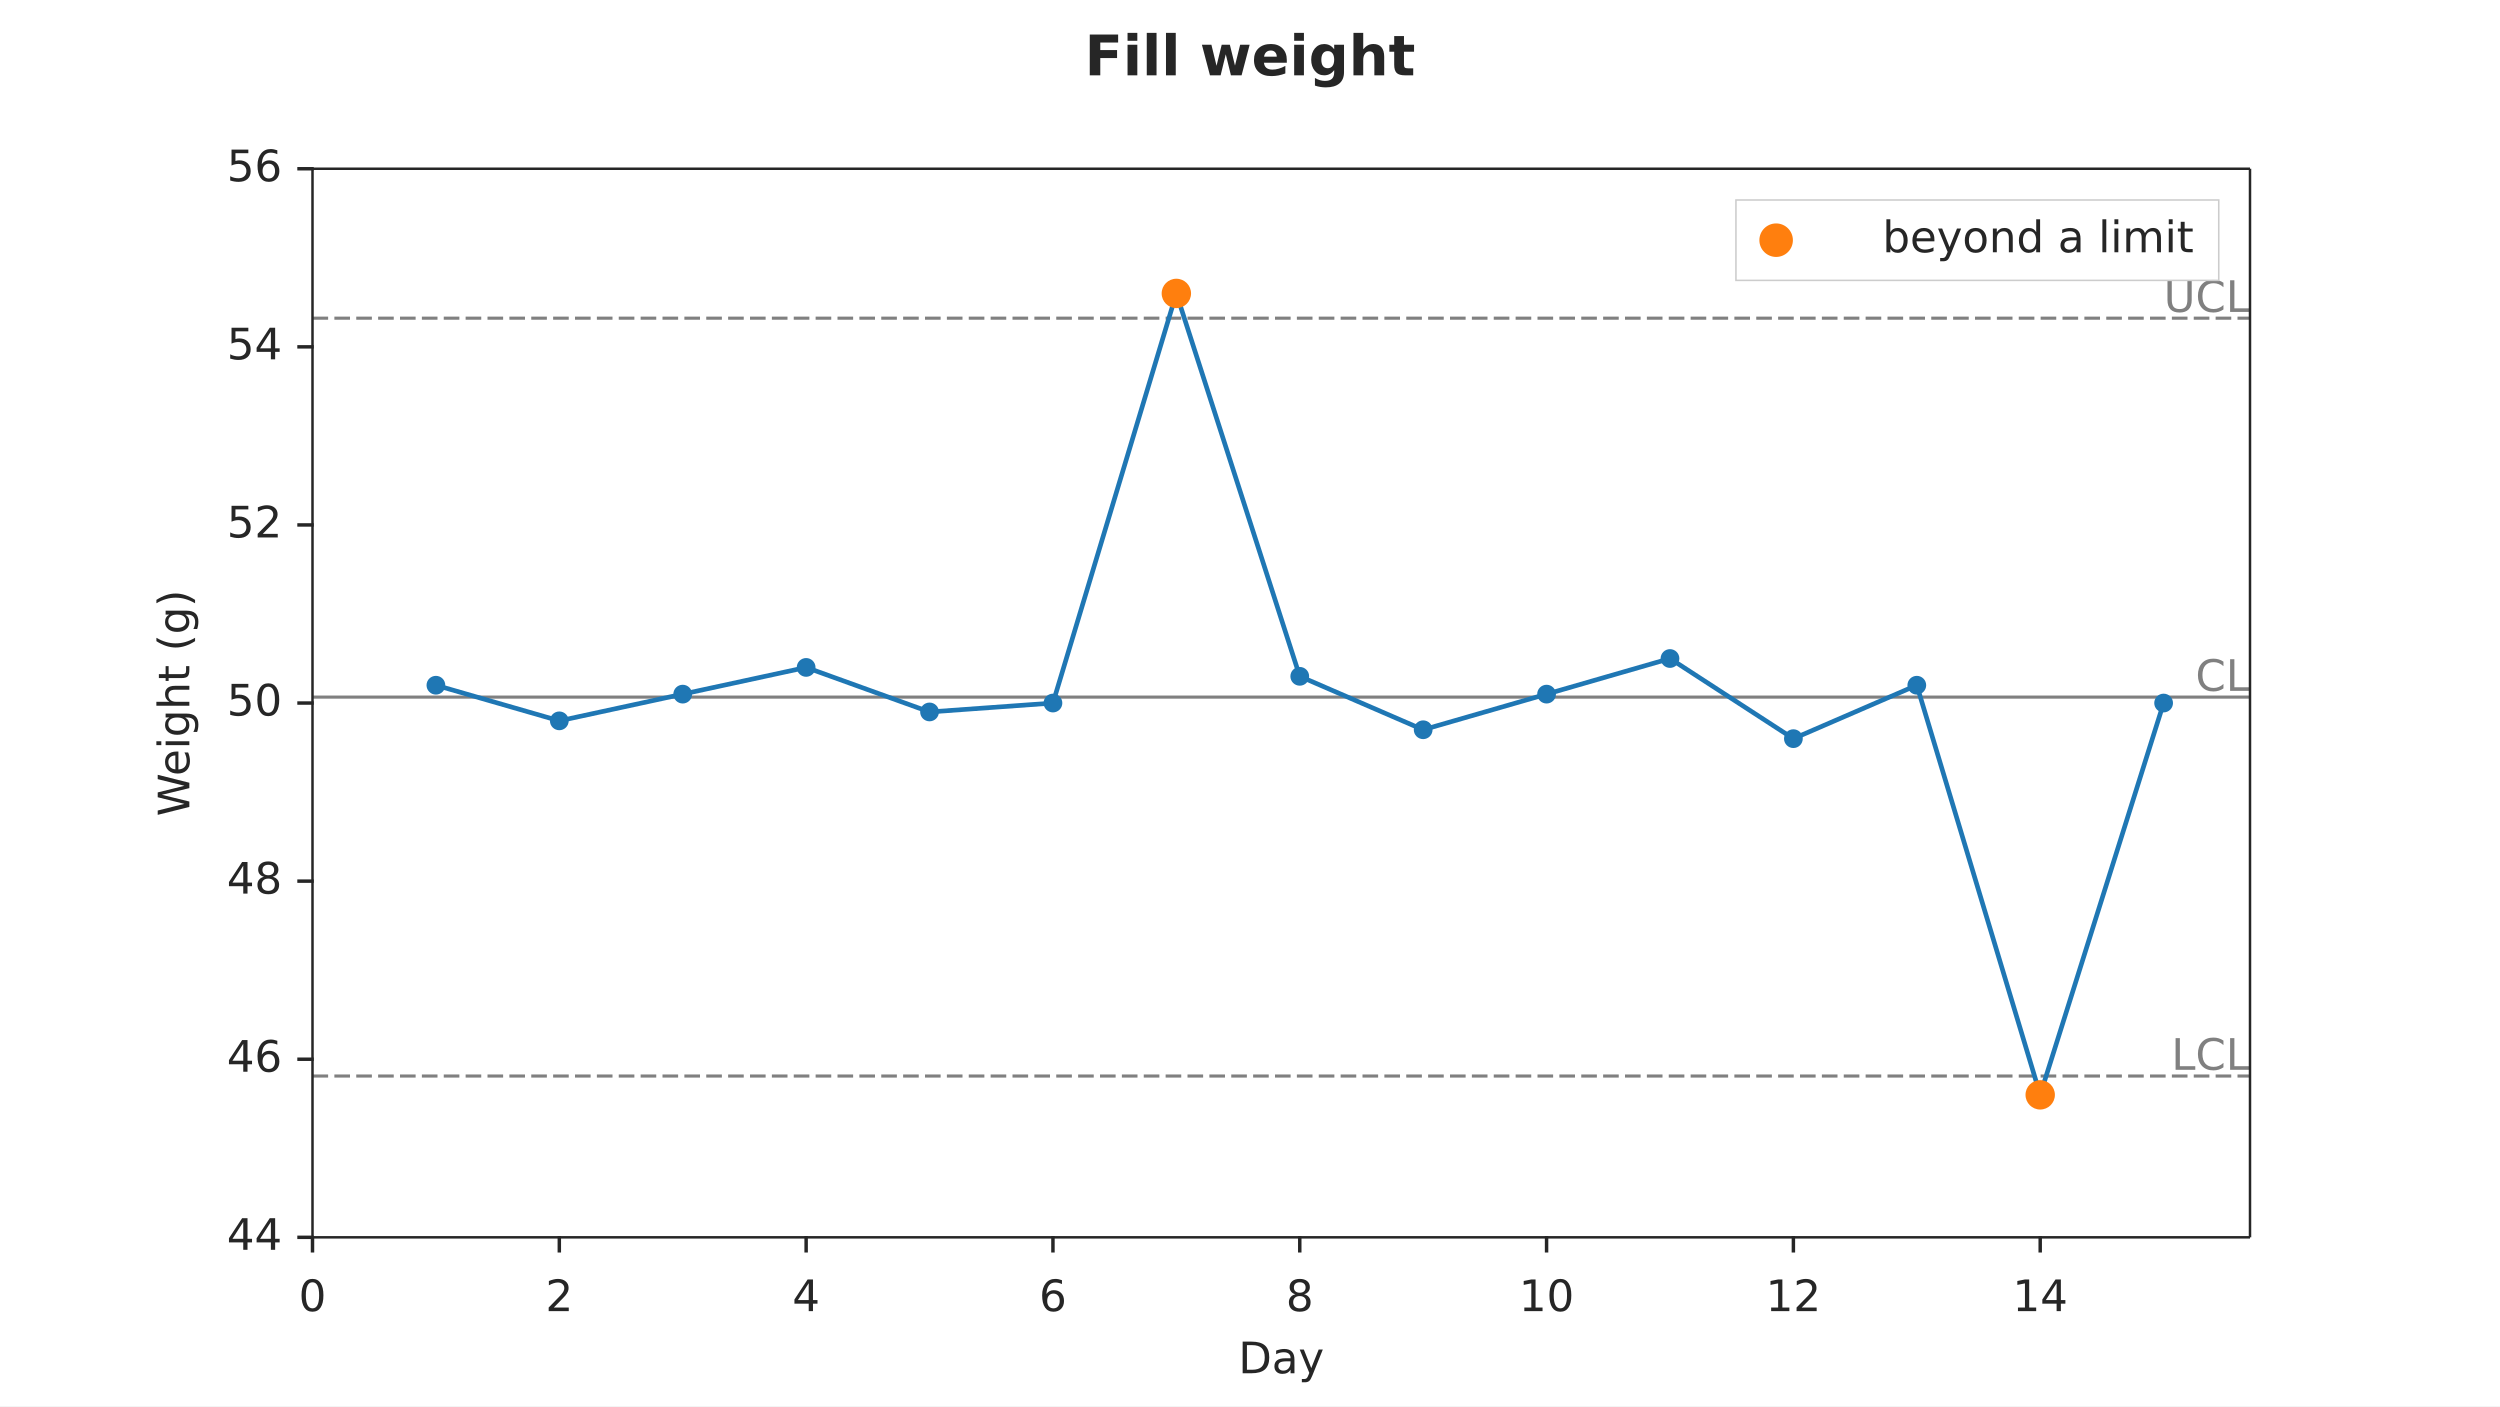
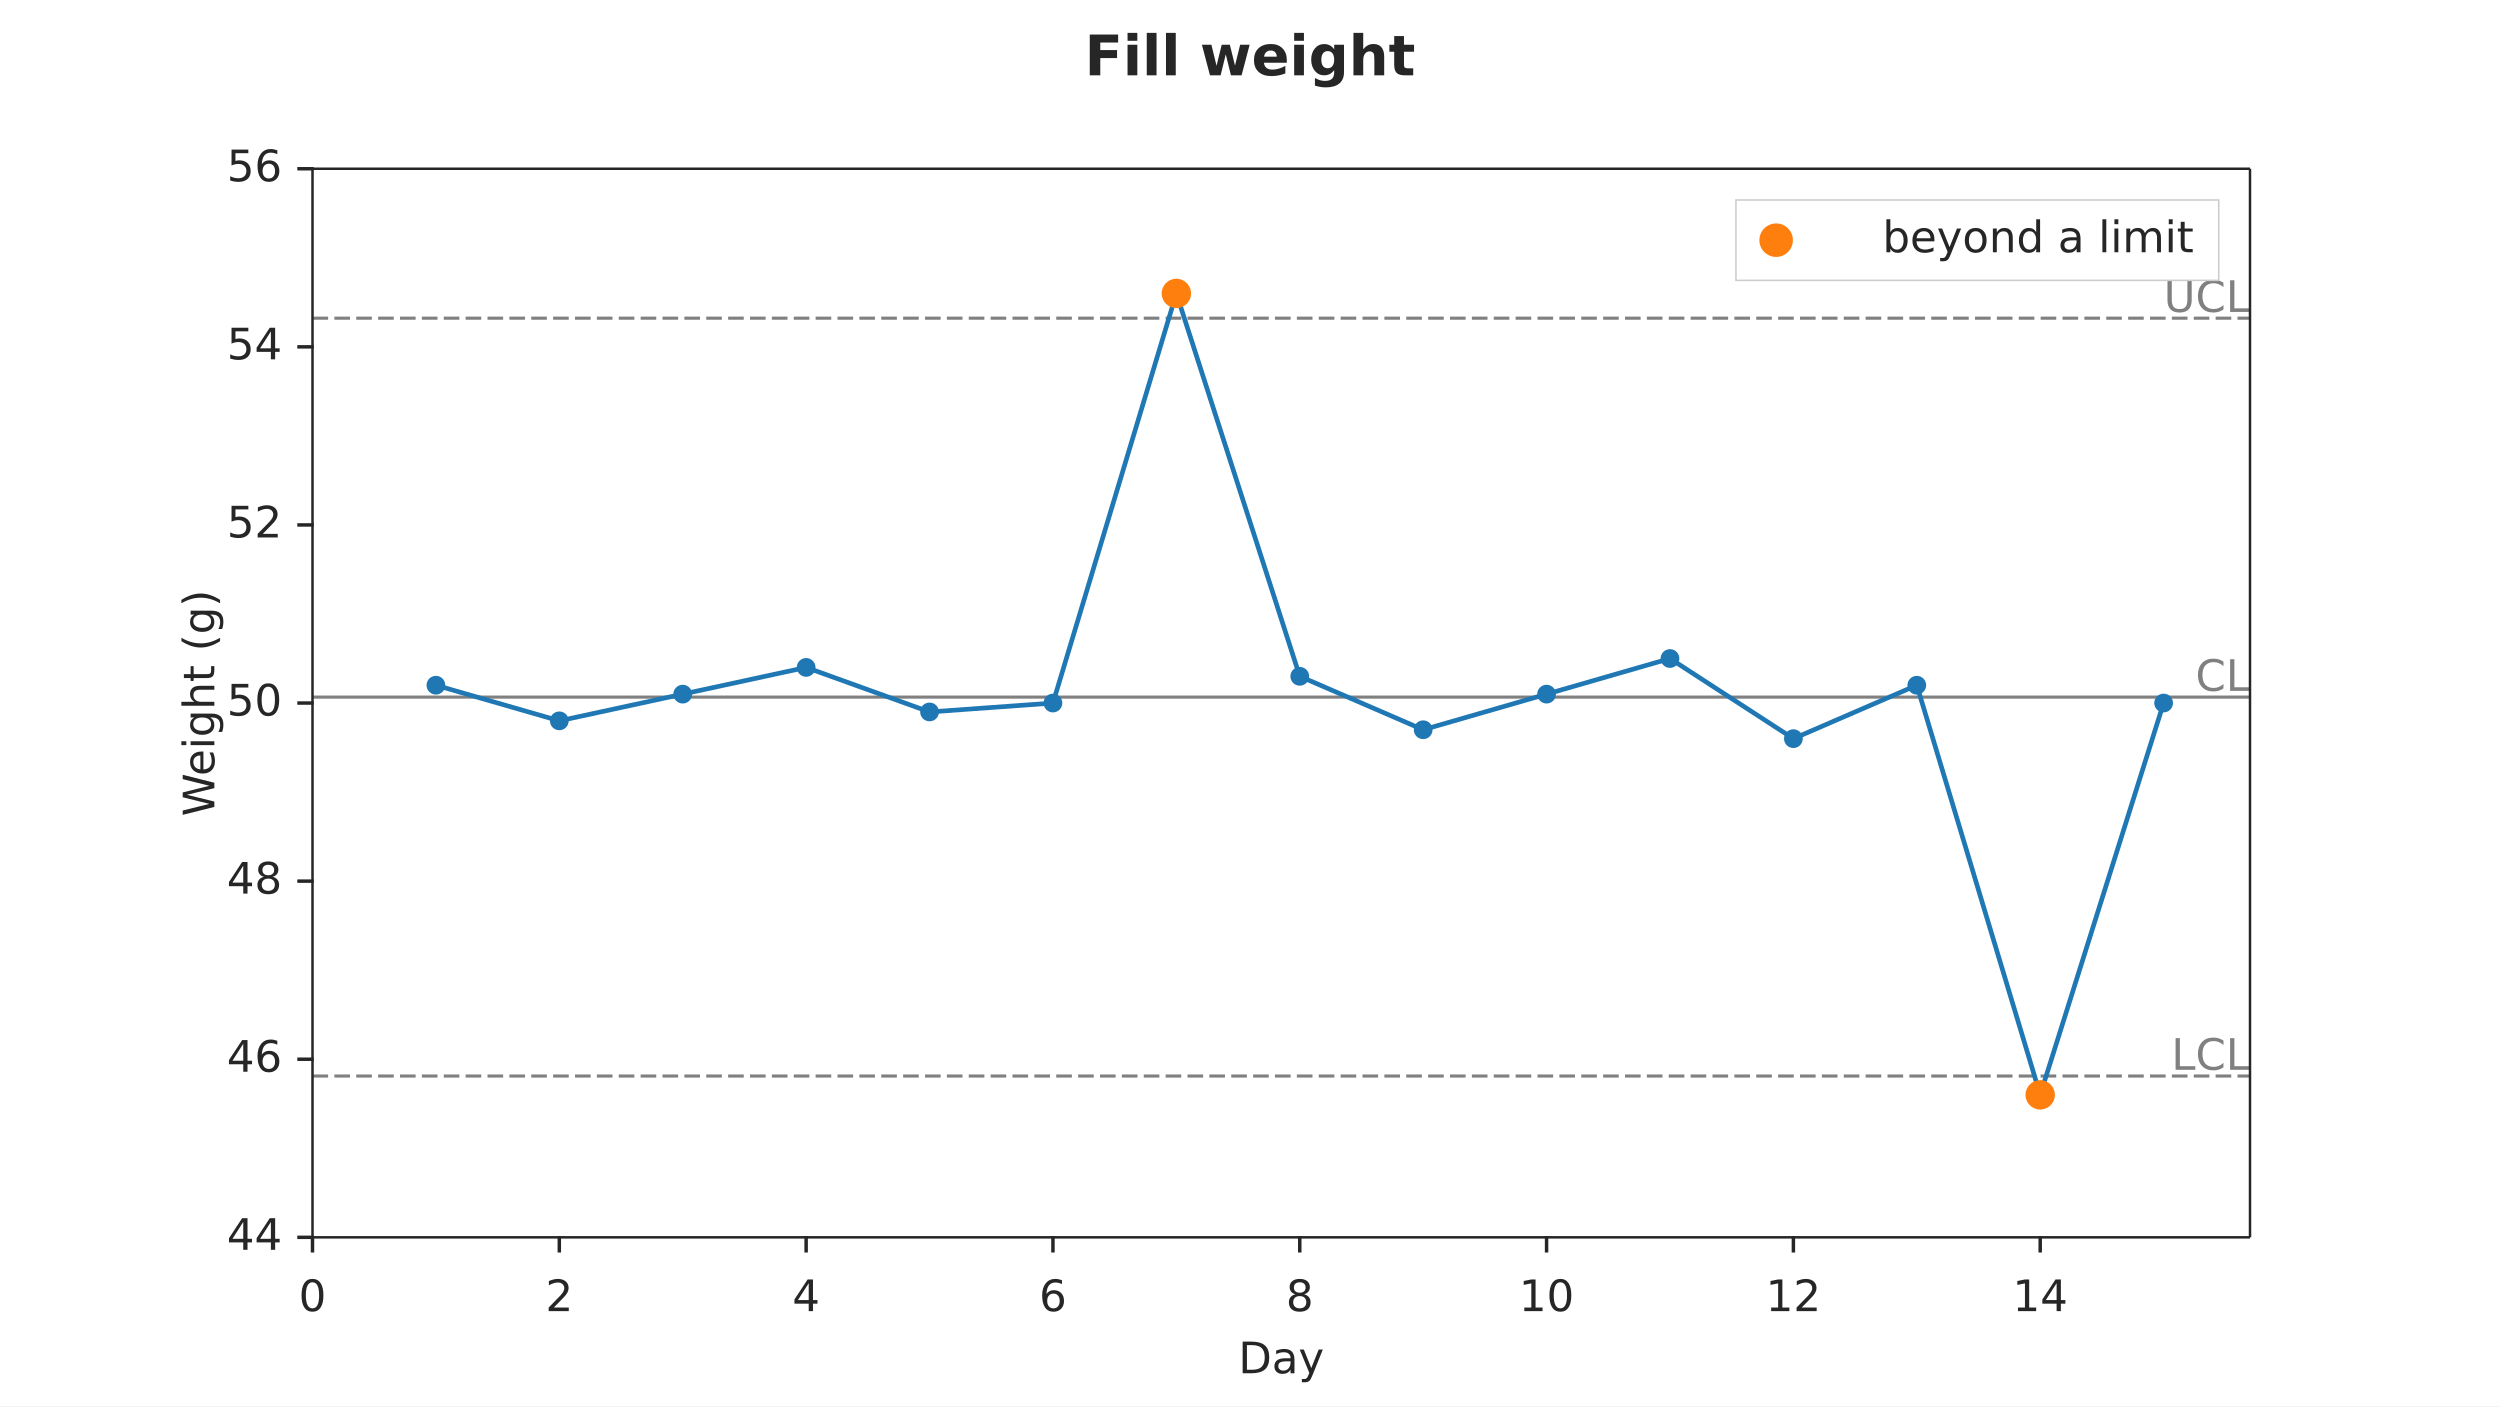
<svg xmlns="http://www.w3.org/2000/svg" viewBox="0 0 800 450" width="800" height="450" style="width:100%;height:auto" role="img" aria-labelledby="chart-title">
  <rect x="0" y="0" width="800" height="450" fill="#FFFFFF" />
  <path d="M1.642 -13.041L10.718 -13.041L10.718 -10.499L5.005 -10.499L5.005 -8.071L10.377 -8.071L10.377 -5.529L5.005 -5.529L5.005 0L1.642 0L1.642 -13.041ZM13.731 -9.783L16.858 -9.783L16.858 0L13.731 0L13.731 -9.783ZM13.731 -13.591L16.858 -13.591L16.858 -11.041L13.731 -11.041L13.731 -13.591ZM19.88 -13.591L23.008 -13.591L23.008 0L19.88 0L19.88 -13.591ZM26.03 -13.591L29.157 -13.591L29.157 0L26.03 0L26.03 -13.591ZM37.525 -9.783L40.565 -9.783L42.207 -3.04L43.858 -9.783L46.469 -9.783L48.111 -3.11L49.762 -9.783L52.802 -9.783L50.225 0L46.81 0L45.159 -6.726L43.517 0L40.102 0L37.525 -9.783ZM64.69 -4.918L64.69 -4.027L57.379 -4.027Q57.492 -2.926 58.174 -2.376Q58.855 -1.826 60.078 -1.826Q61.065 -1.826 62.1 -2.118Q63.135 -2.411 64.227 -3.005L64.227 -0.594Q63.118 -0.175 62.008 0.039Q60.899 0.253 59.79 0.253Q57.134 0.253 55.663 -1.096Q54.191 -2.446 54.191 -4.883Q54.191 -7.276 55.636 -8.647Q57.082 -10.019 59.615 -10.019Q61.921 -10.019 63.306 -8.63Q64.69 -7.241 64.69 -4.918ZM61.476 -5.957Q61.476 -6.848 60.956 -7.394Q60.436 -7.94 59.598 -7.94Q58.689 -7.94 58.121 -7.429Q57.554 -6.918 57.414 -5.957L61.476 -5.957ZM67.048 -9.783L70.175 -9.783L70.175 0L67.048 0L67.048 -9.783ZM67.048 -13.591L70.175 -13.591L70.175 -11.041L67.048 -11.041L67.048 -13.591ZM79.854 -1.66Q79.207 -0.804 78.43 -0.402Q77.653 0 76.63 0Q74.84 0 73.669 -1.411Q72.499 -2.821 72.499 -5.005Q72.499 -7.197 73.669 -8.599Q74.84 -10.001 76.63 -10.001Q77.653 -10.001 78.43 -9.6Q79.207 -9.198 79.854 -8.333L79.854 -9.783L82.998 -9.783L82.998 -0.987Q82.998 1.371 81.509 2.616Q80.02 3.861 77.189 3.861Q76.272 3.861 75.416 3.721Q74.56 3.581 73.696 3.293L73.696 0.856Q74.517 1.328 75.303 1.559Q76.089 1.791 76.884 1.791Q78.421 1.791 79.137 1.118Q79.854 0.445 79.854 -0.987L79.854 -1.66ZM77.792 -7.748Q76.823 -7.748 76.281 -7.032Q75.74 -6.315 75.74 -5.005Q75.74 -3.66 76.264 -2.965Q76.788 -2.271 77.792 -2.271Q78.77 -2.271 79.312 -2.987Q79.854 -3.704 79.854 -5.005Q79.854 -6.315 79.312 -7.032Q78.77 -7.748 77.792 -7.748ZM95.856 -5.957L95.856 0L92.711 0L92.711 -0.97L92.711 -4.542Q92.711 -5.826 92.654 -6.307Q92.598 -6.787 92.458 -7.014Q92.275 -7.32 91.96 -7.49Q91.646 -7.66 91.244 -7.66Q90.266 -7.66 89.707 -6.905Q89.147 -6.149 89.147 -4.813L89.147 0L86.02 0L86.02 -13.591L89.147 -13.591L89.147 -8.35Q89.855 -9.206 90.65 -9.613Q91.445 -10.019 92.406 -10.019Q94.1 -10.019 94.978 -8.979Q95.856 -7.94 95.856 -5.957ZM102.189 -12.561L102.189 -9.783L105.412 -9.783L105.412 -7.547L102.189 -7.547L102.189 -3.398Q102.189 -2.717 102.459 -2.476Q102.73 -2.236 103.534 -2.236L105.141 -2.236L105.141 0L102.459 0Q100.608 0 99.835 -0.773Q99.061 -1.546 99.061 -3.398L99.061 -7.547L97.507 -7.547L97.507 -9.783L99.061 -9.783L99.061 -12.561L102.189 -12.561Z" fill="#262626" transform="translate(400,24.1) translate(-52.91547,0)" />
  <rect x="100" y="54" width="620" height="341.944" fill="#FFFFFF" />
  <line x1="100" y1="395.544" x2="100" y2="400.806" stroke="#262626" stroke-width="1.111" />
  <path d="M4.415 -9.223Q3.357 -9.223 2.825 -8.182Q2.292 -7.141 2.292 -5.052Q2.292 -2.97 2.825 -1.929Q3.357 -0.888 4.415 -0.888Q5.48 -0.888 6.012 -1.929Q6.544 -2.97 6.544 -5.052Q6.544 -7.141 6.012 -8.182Q5.48 -9.223 4.415 -9.223ZM4.415 -10.308Q6.117 -10.308 7.016 -8.962Q7.914 -7.616 7.914 -5.052Q7.914 -2.496 7.016 -1.149Q6.117 0.197 4.415 0.197Q2.713 0.197 1.814 -1.149Q0.916 -2.496 0.916 -5.052Q0.916 -7.616 1.814 -8.962Q2.713 -10.308 4.415 -10.308Z" fill="#262626" transform="translate(100,419.5556) translate(-4.421658,0)" />
  <line x1="178.981" y1="395.544" x2="178.981" y2="400.806" stroke="#262626" stroke-width="1.111" />
  <path d="M2.665 -1.153L7.446 -1.153L7.446 0L1.017 0L1.017 -1.153Q1.797 -1.96 3.143 -3.32Q4.489 -4.679 4.835 -5.073Q5.493 -5.812 5.754 -6.324Q6.015 -6.836 6.015 -7.331Q6.015 -8.138 5.449 -8.647Q4.883 -9.155 3.974 -9.155Q3.33 -9.155 2.614 -8.931Q1.899 -8.708 1.085 -8.253L1.085 -9.637Q1.912 -9.969 2.631 -10.139Q3.35 -10.308 3.947 -10.308Q5.52 -10.308 6.456 -9.521Q7.392 -8.735 7.392 -7.419Q7.392 -6.795 7.158 -6.236Q6.924 -5.676 6.307 -4.917Q6.137 -4.72 5.229 -3.781Q4.32 -2.842 2.665 -1.153Z" fill="#262626" transform="translate(178.9809,419.5556) translate(-4.421658,0)" />
  <line x1="257.962" y1="395.544" x2="257.962" y2="400.806" stroke="#262626" stroke-width="1.111" />
  <path d="M5.249 -8.931L1.79 -3.526L5.249 -3.526L5.249 -8.931ZM4.89 -10.125L6.612 -10.125L6.612 -3.526L8.057 -3.526L8.057 -2.387L6.612 -2.387L6.612 0L5.249 0L5.249 -2.387L0.678 -2.387L0.678 -3.71L4.89 -10.125Z" fill="#262626" transform="translate(257.9618,419.5556) translate(-4.421658,0)" />
  <line x1="336.943" y1="395.544" x2="336.943" y2="400.806" stroke="#262626" stroke-width="1.111" />
  <path d="M4.584 -5.608Q3.662 -5.608 3.123 -4.978Q2.584 -4.347 2.584 -3.248Q2.584 -2.157 3.123 -1.522Q3.662 -0.888 4.584 -0.888Q5.507 -0.888 6.046 -1.522Q6.585 -2.157 6.585 -3.248Q6.585 -4.347 6.046 -4.978Q5.507 -5.608 4.584 -5.608ZM7.304 -9.901L7.304 -8.653Q6.788 -8.898 6.263 -9.026Q5.737 -9.155 5.222 -9.155Q3.866 -9.155 3.15 -8.24Q2.435 -7.324 2.333 -5.473Q2.733 -6.063 3.337 -6.378Q3.94 -6.694 4.666 -6.694Q6.192 -6.694 7.077 -5.768Q7.962 -4.842 7.962 -3.248Q7.962 -1.689 7.039 -0.746Q6.117 0.197 4.584 0.197Q2.828 0.197 1.899 -1.149Q0.97 -2.496 0.97 -5.052Q0.97 -7.453 2.109 -8.881Q3.248 -10.308 5.168 -10.308Q5.683 -10.308 6.209 -10.206Q6.734 -10.105 7.304 -9.901Z" fill="#262626" transform="translate(336.9427,419.5556) translate(-4.421658,0)" />
  <line x1="415.924" y1="395.544" x2="415.924" y2="400.806" stroke="#262626" stroke-width="1.111" />
  <path d="M4.415 -4.808Q3.438 -4.808 2.879 -4.286Q2.319 -3.764 2.319 -2.848Q2.319 -1.933 2.879 -1.411Q3.438 -0.888 4.415 -0.888Q5.391 -0.888 5.954 -1.414Q6.517 -1.94 6.517 -2.848Q6.517 -3.764 5.958 -4.286Q5.398 -4.808 4.415 -4.808ZM3.045 -5.391Q2.163 -5.608 1.672 -6.212Q1.18 -6.816 1.18 -7.684Q1.18 -8.898 2.045 -9.603Q2.909 -10.308 4.415 -10.308Q5.927 -10.308 6.788 -9.603Q7.65 -8.898 7.65 -7.684Q7.65 -6.816 7.158 -6.212Q6.666 -5.608 5.792 -5.391Q6.782 -5.161 7.334 -4.489Q7.887 -3.818 7.887 -2.848Q7.887 -1.377 6.989 -0.59Q6.09 0.197 4.415 0.197Q2.74 0.197 1.841 -0.59Q0.943 -1.377 0.943 -2.848Q0.943 -3.818 1.499 -4.489Q2.055 -5.161 3.045 -5.391ZM2.543 -7.555Q2.543 -6.768 3.035 -6.327Q3.526 -5.886 4.415 -5.886Q5.296 -5.886 5.795 -6.327Q6.293 -6.768 6.293 -7.555Q6.293 -8.341 5.795 -8.782Q5.296 -9.223 4.415 -9.223Q3.526 -9.223 3.035 -8.782Q2.543 -8.341 2.543 -7.555Z" fill="#262626" transform="translate(415.9236,419.5556) translate(-4.421658,0)" />
  <line x1="494.904" y1="395.544" x2="494.904" y2="400.806" stroke="#262626" stroke-width="1.111" />
  <path d="M1.723 -1.153L3.961 -1.153L3.961 -8.877L1.526 -8.389L1.526 -9.637L3.947 -10.125L5.317 -10.125L5.317 -1.153L7.555 -1.153L7.555 0L1.723 0L1.723 -1.153ZM13.258 -9.223Q12.2 -9.223 11.668 -8.182Q11.136 -7.141 11.136 -5.052Q11.136 -2.97 11.668 -1.929Q12.2 -0.888 13.258 -0.888Q14.323 -0.888 14.855 -1.929Q15.388 -2.97 15.388 -5.052Q15.388 -7.141 14.855 -8.182Q14.323 -9.223 13.258 -9.223ZM13.258 -10.308Q14.96 -10.308 15.859 -8.962Q16.758 -7.616 16.758 -5.052Q16.758 -2.496 15.859 -1.149Q14.96 0.197 13.258 0.197Q11.556 0.197 10.657 -1.149Q9.759 -2.496 9.759 -5.052Q9.759 -7.616 10.657 -8.962Q11.556 -10.308 13.258 -10.308Z" fill="#262626" transform="translate(494.9045,419.5556) translate(-8.843316,0)" />
  <line x1="573.885" y1="395.544" x2="573.885" y2="400.806" stroke="#262626" stroke-width="1.111" />
  <path d="M1.723 -1.153L3.961 -1.153L3.961 -8.877L1.526 -8.389L1.526 -9.637L3.947 -10.125L5.317 -10.125L5.317 -1.153L7.555 -1.153L7.555 0L1.723 0L1.723 -1.153ZM11.508 -1.153L16.29 -1.153L16.29 0L9.861 0L9.861 -1.153Q10.64 -1.96 11.987 -3.32Q13.333 -4.679 13.679 -5.073Q14.336 -5.812 14.598 -6.324Q14.859 -6.836 14.859 -7.331Q14.859 -8.138 14.292 -8.647Q13.726 -9.155 12.817 -9.155Q12.173 -9.155 11.458 -8.931Q10.742 -8.708 9.928 -8.253L9.928 -9.637Q10.756 -9.969 11.475 -10.139Q12.194 -10.308 12.79 -10.308Q14.364 -10.308 15.3 -9.521Q16.235 -8.735 16.235 -7.419Q16.235 -6.795 16.001 -6.236Q15.767 -5.676 15.15 -4.917Q14.981 -4.72 14.072 -3.781Q13.163 -2.842 11.508 -1.153Z" fill="#262626" transform="translate(573.8854,419.5556) translate(-8.843316,0)" />
  <line x1="652.866" y1="395.544" x2="652.866" y2="400.806" stroke="#262626" stroke-width="1.111" />
  <path d="M1.723 -1.153L3.961 -1.153L3.961 -8.877L1.526 -8.389L1.526 -9.637L3.947 -10.125L5.317 -10.125L5.317 -1.153L7.555 -1.153L7.555 0L1.723 0L1.723 -1.153ZM14.092 -8.931L10.634 -3.526L14.092 -3.526L14.092 -8.931ZM13.733 -10.125L15.456 -10.125L15.456 -3.526L16.9 -3.526L16.9 -2.387L15.456 -2.387L15.456 0L14.092 0L14.092 -2.387L9.521 -2.387L9.521 -3.71L13.733 -10.125Z" fill="#262626" transform="translate(652.8662,419.5556) translate(-8.843316,0)" />
  <line x1="95.139" y1="395.944" x2="100.4" y2="395.944" stroke="#262626" stroke-width="1.111" />
  <path d="M5.249 -8.931L1.79 -3.526L5.249 -3.526L5.249 -8.931ZM4.89 -10.125L6.612 -10.125L6.612 -3.526L8.057 -3.526L8.057 -2.387L6.612 -2.387L6.612 0L5.249 0L5.249 -2.387L0.678 -2.387L0.678 -3.71L4.89 -10.125ZM14.092 -8.931L10.634 -3.526L14.092 -3.526L14.092 -8.931ZM13.733 -10.125L15.456 -10.125L15.456 -3.526L16.9 -3.526L16.9 -2.387L15.456 -2.387L15.456 0L14.092 0L14.092 -2.387L9.521 -2.387L9.521 -3.71L13.733 -10.125Z" fill="#262626" transform="translate(90.27778,399.9444) translate(-17.68663,0)" />
  <line x1="95.139" y1="338.954" x2="100.4" y2="338.954" stroke="#262626" stroke-width="1.111" />
  <path d="M5.249 -8.931L1.79 -3.526L5.249 -3.526L5.249 -8.931ZM4.89 -10.125L6.612 -10.125L6.612 -3.526L8.057 -3.526L8.057 -2.387L6.612 -2.387L6.612 0L5.249 0L5.249 -2.387L0.678 -2.387L0.678 -3.71L4.89 -10.125ZM13.428 -5.608Q12.505 -5.608 11.966 -4.978Q11.427 -4.347 11.427 -3.248Q11.427 -2.157 11.966 -1.522Q12.505 -0.888 13.428 -0.888Q14.35 -0.888 14.889 -1.522Q15.428 -2.157 15.428 -3.248Q15.428 -4.347 14.889 -4.978Q14.35 -5.608 13.428 -5.608ZM16.147 -9.901L16.147 -8.653Q15.632 -8.898 15.106 -9.026Q14.581 -9.155 14.065 -9.155Q12.709 -9.155 11.993 -8.24Q11.278 -7.324 11.176 -5.473Q11.576 -6.063 12.18 -6.378Q12.784 -6.694 13.509 -6.694Q15.035 -6.694 15.92 -5.768Q16.805 -4.842 16.805 -3.248Q16.805 -1.689 15.883 -0.746Q14.96 0.197 13.428 0.197Q11.671 0.197 10.742 -1.149Q9.813 -2.496 9.813 -5.052Q9.813 -7.453 10.952 -8.881Q12.092 -10.308 14.011 -10.308Q14.526 -10.308 15.052 -10.206Q15.578 -10.105 16.147 -9.901Z" fill="#262626" transform="translate(90.27778,342.9537) translate(-17.68663,0)" />
  <line x1="95.139" y1="281.963" x2="100.4" y2="281.963" stroke="#262626" stroke-width="1.111" />
  <path d="M5.249 -8.931L1.79 -3.526L5.249 -3.526L5.249 -8.931ZM4.89 -10.125L6.612 -10.125L6.612 -3.526L8.057 -3.526L8.057 -2.387L6.612 -2.387L6.612 0L5.249 0L5.249 -2.387L0.678 -2.387L0.678 -3.71L4.89 -10.125ZM13.258 -4.808Q12.282 -4.808 11.722 -4.286Q11.163 -3.764 11.163 -2.848Q11.163 -1.933 11.722 -1.411Q12.282 -0.888 13.258 -0.888Q14.235 -0.888 14.798 -1.414Q15.361 -1.94 15.361 -2.848Q15.361 -3.764 14.801 -4.286Q14.242 -4.808 13.258 -4.808ZM11.888 -5.391Q11.007 -5.608 10.515 -6.212Q10.023 -6.816 10.023 -7.684Q10.023 -8.898 10.888 -9.603Q11.753 -10.308 13.258 -10.308Q14.771 -10.308 15.632 -9.603Q16.493 -8.898 16.493 -7.684Q16.493 -6.816 16.001 -6.212Q15.51 -5.608 14.635 -5.391Q15.625 -5.161 16.178 -4.489Q16.73 -3.818 16.73 -2.848Q16.73 -1.377 15.832 -0.59Q14.933 0.197 13.258 0.197Q11.583 0.197 10.684 -0.59Q9.786 -1.377 9.786 -2.848Q9.786 -3.818 10.342 -4.489Q10.898 -5.161 11.888 -5.391ZM11.386 -7.555Q11.386 -6.768 11.878 -6.327Q12.37 -5.886 13.258 -5.886Q14.14 -5.886 14.638 -6.327Q15.137 -6.768 15.137 -7.555Q15.137 -8.341 14.638 -8.782Q14.14 -9.223 13.258 -9.223Q12.37 -9.223 11.878 -8.782Q11.386 -8.341 11.386 -7.555Z" fill="#262626" transform="translate(90.27778,285.963) translate(-17.68663,0)" />
  <line x1="95.139" y1="224.972" x2="100.4" y2="224.972" stroke="#262626" stroke-width="1.111" />
  <path d="M1.499 -10.125L6.877 -10.125L6.877 -8.972L2.753 -8.972L2.753 -6.49Q3.052 -6.592 3.35 -6.643Q3.649 -6.694 3.947 -6.694Q5.642 -6.694 6.632 -5.764Q7.623 -4.835 7.623 -3.248Q7.623 -1.614 6.605 -0.709Q5.588 0.197 3.737 0.197Q3.099 0.197 2.438 0.088C1.997 0.016 1.542 -0.093 1.072 -0.237L1.072 -1.614Q1.682 -1.282 2.333 -1.119Q2.984 -0.956 3.71 -0.956Q4.883 -0.956 5.568 -1.573Q6.253 -2.19 6.253 -3.248Q6.253 -4.306 5.568 -4.923Q4.883 -5.541 3.71 -5.541Q3.16 -5.541 2.614 -5.419Q2.068 -5.296 1.499 -5.039L1.499 -10.125ZM13.258 -9.223Q12.2 -9.223 11.668 -8.182Q11.136 -7.141 11.136 -5.052Q11.136 -2.97 11.668 -1.929Q12.2 -0.888 13.258 -0.888Q14.323 -0.888 14.855 -1.929Q15.388 -2.97 15.388 -5.052Q15.388 -7.141 14.855 -8.182Q14.323 -9.223 13.258 -9.223ZM13.258 -10.308Q14.96 -10.308 15.859 -8.962Q16.758 -7.616 16.758 -5.052Q16.758 -2.496 15.859 -1.149Q14.96 0.197 13.258 0.197Q11.556 0.197 10.657 -1.149Q9.759 -2.496 9.759 -5.052Q9.759 -7.616 10.657 -8.962Q11.556 -10.308 13.258 -10.308Z" fill="#262626" transform="translate(90.27778,228.9722) translate(-17.68663,0)" />
  <line x1="95.139" y1="167.981" x2="100.4" y2="167.981" stroke="#262626" stroke-width="1.111" />
  <path d="M1.499 -10.125L6.877 -10.125L6.877 -8.972L2.753 -8.972L2.753 -6.49Q3.052 -6.592 3.35 -6.643Q3.649 -6.694 3.947 -6.694Q5.642 -6.694 6.632 -5.764Q7.623 -4.835 7.623 -3.248Q7.623 -1.614 6.605 -0.709Q5.588 0.197 3.737 0.197Q3.099 0.197 2.438 0.088C1.997 0.016 1.542 -0.093 1.072 -0.237L1.072 -1.614Q1.682 -1.282 2.333 -1.119Q2.984 -0.956 3.71 -0.956Q4.883 -0.956 5.568 -1.573Q6.253 -2.19 6.253 -3.248Q6.253 -4.306 5.568 -4.923Q4.883 -5.541 3.71 -5.541Q3.16 -5.541 2.614 -5.419Q2.068 -5.296 1.499 -5.039L1.499 -10.125ZM11.508 -1.153L16.29 -1.153L16.29 0L9.861 0L9.861 -1.153Q10.64 -1.96 11.987 -3.32Q13.333 -4.679 13.679 -5.073Q14.336 -5.812 14.598 -6.324Q14.859 -6.836 14.859 -7.331Q14.859 -8.138 14.292 -8.647Q13.726 -9.155 12.817 -9.155Q12.173 -9.155 11.458 -8.931Q10.742 -8.708 9.928 -8.253L9.928 -9.637Q10.756 -9.969 11.475 -10.139Q12.194 -10.308 12.79 -10.308Q14.364 -10.308 15.3 -9.521Q16.235 -8.735 16.235 -7.419Q16.235 -6.795 16.001 -6.236Q15.767 -5.676 15.15 -4.917Q14.981 -4.72 14.072 -3.781Q13.163 -2.842 11.508 -1.153Z" fill="#262626" transform="translate(90.27778,171.9815) translate(-17.68663,0)" />
  <line x1="95.139" y1="110.991" x2="100.4" y2="110.991" stroke="#262626" stroke-width="1.111" />
  <path d="M1.499 -10.125L6.877 -10.125L6.877 -8.972L2.753 -8.972L2.753 -6.49Q3.052 -6.592 3.35 -6.643Q3.649 -6.694 3.947 -6.694Q5.642 -6.694 6.632 -5.764Q7.623 -4.835 7.623 -3.248Q7.623 -1.614 6.605 -0.709Q5.588 0.197 3.737 0.197Q3.099 0.197 2.438 0.088C1.997 0.016 1.542 -0.093 1.072 -0.237L1.072 -1.614Q1.682 -1.282 2.333 -1.119Q2.984 -0.956 3.71 -0.956Q4.883 -0.956 5.568 -1.573Q6.253 -2.19 6.253 -3.248Q6.253 -4.306 5.568 -4.923Q4.883 -5.541 3.71 -5.541Q3.16 -5.541 2.614 -5.419Q2.068 -5.296 1.499 -5.039L1.499 -10.125ZM14.092 -8.931L10.634 -3.526L14.092 -3.526L14.092 -8.931ZM13.733 -10.125L15.456 -10.125L15.456 -3.526L16.9 -3.526L16.9 -2.387L15.456 -2.387L15.456 0L14.092 0L14.092 -2.387L9.521 -2.387L9.521 -3.71L13.733 -10.125Z" fill="#262626" transform="translate(90.27778,114.9907) translate(-17.68663,0)" />
  <line x1="95.139" y1="54" x2="100.4" y2="54" stroke="#262626" stroke-width="1.111" />
  <path d="M1.499 -10.125L6.877 -10.125L6.877 -8.972L2.753 -8.972L2.753 -6.49Q3.052 -6.592 3.35 -6.643Q3.649 -6.694 3.947 -6.694Q5.642 -6.694 6.632 -5.764Q7.623 -4.835 7.623 -3.248Q7.623 -1.614 6.605 -0.709Q5.588 0.197 3.737 0.197Q3.099 0.197 2.438 0.088C1.997 0.016 1.542 -0.093 1.072 -0.237L1.072 -1.614Q1.682 -1.282 2.333 -1.119Q2.984 -0.956 3.71 -0.956Q4.883 -0.956 5.568 -1.573Q6.253 -2.19 6.253 -3.248Q6.253 -4.306 5.568 -4.923Q4.883 -5.541 3.71 -5.541Q3.16 -5.541 2.614 -5.419Q2.068 -5.296 1.499 -5.039L1.499 -10.125ZM13.428 -5.608Q12.505 -5.608 11.966 -4.978Q11.427 -4.347 11.427 -3.248Q11.427 -2.157 11.966 -1.522Q12.505 -0.888 13.428 -0.888Q14.35 -0.888 14.889 -1.522Q15.428 -2.157 15.428 -3.248Q15.428 -4.347 14.889 -4.978Q14.35 -5.608 13.428 -5.608ZM16.147 -9.901L16.147 -8.653Q15.632 -8.898 15.106 -9.026Q14.581 -9.155 14.065 -9.155Q12.709 -9.155 11.993 -8.24Q11.278 -7.324 11.176 -5.473Q11.576 -6.063 12.18 -6.378Q12.784 -6.694 13.509 -6.694Q15.035 -6.694 15.92 -5.768Q16.805 -4.842 16.805 -3.248Q16.805 -1.689 15.883 -0.746Q14.96 0.197 13.428 0.197Q11.671 0.197 10.742 -1.149Q9.813 -2.496 9.813 -5.052Q9.813 -7.453 10.952 -8.881Q12.092 -10.308 14.011 -10.308Q14.526 -10.308 15.052 -10.206Q15.578 -10.105 16.147 -9.901Z" fill="#262626" transform="translate(90.27778,58) translate(-17.68663,0)" />
  <line x1="100" y1="223.073" x2="720" y2="223.073" stroke="#808080" stroke-width="1" />
  <path d="M8.945 -9.345L8.945 -7.901Q8.253 -8.545 7.47 -8.864Q6.687 -9.182 5.805 -9.182Q4.069 -9.182 3.147 -8.121Q2.224 -7.06 2.224 -5.052Q2.224 -3.052 3.147 -1.99Q4.069 -0.929 5.805 -0.929Q6.687 -0.929 7.47 -1.248Q8.253 -1.567 8.945 -2.211L8.945 -0.78Q8.226 -0.292 7.423 -0.047Q6.619 0.197 5.724 0.197Q3.425 0.197 2.102 -1.211Q0.78 -2.618 0.78 -5.052Q0.78 -7.494 2.102 -8.901Q3.425 -10.308 5.724 -10.308Q6.632 -10.308 7.436 -10.067Q8.24 -9.827 8.945 -9.345ZM11.075 -10.125L12.444 -10.125L12.444 -1.153L17.375 -1.153L17.375 0L11.075 0L11.075 -10.125Z" fill="#808080" transform="translate(720,221.0725) translate(-17.44249,0)" />
  <line x1="100" y1="344.329" x2="720" y2="344.329" stroke="#808080" stroke-width="1" stroke-dasharray="5,2" />
  <path d="M1.363 -10.125L2.733 -10.125L2.733 -1.153L7.663 -1.153L7.663 0L1.363 0L1.363 -10.125ZM16.676 -9.345L16.676 -7.901Q15.984 -8.545 15.201 -8.864Q14.418 -9.182 13.536 -9.182Q11.8 -9.182 10.878 -8.121Q9.956 -7.06 9.956 -5.052Q9.956 -3.052 10.878 -1.99Q11.8 -0.929 13.536 -0.929Q14.418 -0.929 15.201 -1.248Q15.984 -1.567 16.676 -2.211L16.676 -0.78Q15.957 -0.292 15.154 -0.047Q14.35 0.197 13.455 0.197Q11.156 0.197 9.833 -1.211Q8.511 -2.618 8.511 -5.052Q8.511 -7.494 9.833 -8.901Q11.156 -10.308 13.455 -10.308Q14.364 -10.308 15.167 -10.067Q15.971 -9.827 16.676 -9.345ZM18.806 -10.125L20.175 -10.125L20.175 -1.153L25.106 -1.153L25.106 0L18.806 0L18.806 -10.125Z" fill="#808080" transform="translate(720,342.3294) translate(-25.17361,0)" />
  <line x1="100" y1="101.816" x2="720" y2="101.816" stroke="#808080" stroke-width="1" stroke-dasharray="5,2" />
  <path d="M1.207 -10.125L2.584 -10.125L2.584 -3.974Q2.584 -2.346 3.174 -1.631Q3.764 -0.916 5.086 -0.916Q6.402 -0.916 6.992 -1.631Q7.582 -2.346 7.582 -3.974L7.582 -10.125L8.959 -10.125L8.959 -3.805Q8.959 -1.824 7.979 -0.814Q6.999 0.197 5.086 0.197Q3.167 0.197 2.187 -0.814Q1.207 -1.824 1.207 -3.805L1.207 -10.125ZM19.118 -9.345L19.118 -7.901Q18.426 -8.545 17.643 -8.864Q16.859 -9.182 15.978 -9.182Q14.242 -9.182 13.319 -8.121Q12.397 -7.06 12.397 -5.052Q12.397 -3.052 13.319 -1.99Q14.242 -0.929 15.978 -0.929Q16.859 -0.929 17.643 -1.248Q18.426 -1.567 19.118 -2.211L19.118 -0.78Q18.399 -0.292 17.595 -0.047Q16.791 0.197 15.896 0.197Q13.597 0.197 12.275 -1.211Q10.952 -2.618 10.952 -5.052Q10.952 -7.494 12.275 -8.901Q13.597 -10.308 15.896 -10.308Q16.805 -10.308 17.609 -10.067Q18.412 -9.827 19.118 -9.345ZM21.247 -10.125L22.617 -10.125L22.617 -1.153L27.547 -1.153L27.547 0L21.247 0L21.247 -10.125Z" fill="#808080" transform="translate(720,99.81564) translate(-27.61502,0)" />
  <polyline points="139.49,219.273 178.981,230.671 218.471,222.123 257.962,213.574 297.452,227.822 336.943,224.972 376.433,93.894 415.924,216.424 455.414,233.521 494.904,222.123 534.395,210.725 573.885,236.37 613.376,219.273 652.866,350.352 692.357,224.972" fill="none" stroke="#1F77B4" stroke-width="1.5" />
  <circle cx="139.49" cy="219.273" r="3" fill="#1F77B4" />
  <circle cx="178.981" cy="230.671" r="3" fill="#1F77B4" />
  <circle cx="218.471" cy="222.123" r="3" fill="#1F77B4" />
  <circle cx="257.962" cy="213.574" r="3" fill="#1F77B4" />
  <circle cx="297.452" cy="227.822" r="3" fill="#1F77B4" />
  <circle cx="336.943" cy="224.972" r="3" fill="#1F77B4" />
  <circle cx="376.433" cy="93.894" r="3" fill="#1F77B4" />
  <circle cx="415.924" cy="216.424" r="3" fill="#1F77B4" />
  <circle cx="455.414" cy="233.521" r="3" fill="#1F77B4" />
  <circle cx="494.904" cy="222.123" r="3" fill="#1F77B4" />
  <circle cx="534.395" cy="210.725" r="3" fill="#1F77B4" />
  <circle cx="573.885" cy="236.37" r="3" fill="#1F77B4" />
  <circle cx="613.376" cy="219.273" r="3" fill="#1F77B4" />
  <circle cx="652.866" cy="350.352" r="3" fill="#1F77B4" />
  <circle cx="692.357" cy="224.972" r="3" fill="#1F77B4" />
  <g class="series" aria-label="beyond a limit">
    <circle cx="376.433" cy="93.894" r="4.702" fill="#FF7F0E" />
    <circle cx="652.866" cy="350.352" r="4.702" fill="#FF7F0E" />
  </g>
  <g class="spine">
    <line x1="100" y1="395.944" x2="720" y2="395.944" stroke="#262626" stroke-width="0.8" />
  </g>
  <g class="spine">
    <line x1="100" y1="54" x2="720" y2="54" stroke="#262626" stroke-width="0.8" />
  </g>
  <g class="spine">
    <line x1="100" y1="54" x2="100" y2="395.944" stroke="#262626" stroke-width="0.8" />
  </g>
  <g class="spine">
    <line x1="720" y1="54" x2="720" y2="395.944" stroke="#262626" stroke-width="0.8" />
  </g>
  <g class="legend" aria-label="Chart legend">
    <rect x="555.502" y="64" width="154.498" height="25.722" fill="#FFFFFF" fill-opacity="0.8" stroke="#CCCCCC" stroke-width="0.5" />
    <circle cx="568.363" cy="76.861" r="5.363" fill="#FF7F0E" />
    <path d="M6.761 -3.791Q6.761 -5.168 6.195 -5.951Q5.629 -6.734 4.639 -6.734Q3.649 -6.734 3.082 -5.951Q2.516 -5.168 2.516 -3.791Q2.516 -2.414 3.082 -1.631Q3.649 -0.848 4.639 -0.848Q5.629 -0.848 6.195 -1.631Q6.761 -2.414 6.761 -3.791ZM2.516 -6.443Q2.909 -7.121 3.51 -7.45Q4.11 -7.779 4.944 -7.779Q6.327 -7.779 7.192 -6.68Q8.057 -5.581 8.057 -3.791Q8.057 -2.001 7.192 -0.902Q6.327 0.197 4.944 0.197Q4.11 0.197 3.51 -0.132Q2.909 -0.461 2.516 -1.139L2.516 0L1.261 0L1.261 -10.552L2.516 -10.552L2.516 -6.443ZM16.622 -4.11L16.622 -3.499L10.885 -3.499Q10.966 -2.211 11.661 -1.536Q12.356 -0.861 13.597 -0.861Q14.316 -0.861 14.991 -1.038Q15.666 -1.214 16.33 -1.567L16.33 -0.387Q15.659 -0.102 14.954 0.047Q14.248 0.197 13.523 0.197Q11.705 0.197 10.644 -0.861Q9.583 -1.919 9.583 -3.723Q9.583 -5.588 10.59 -6.683Q11.597 -7.779 13.306 -7.779Q14.838 -7.779 15.73 -6.792Q16.622 -5.805 16.622 -4.11ZM15.374 -4.476Q15.361 -5.5 14.801 -6.11Q14.242 -6.721 13.319 -6.721Q12.275 -6.721 11.648 -6.131Q11.02 -5.541 10.925 -4.469L15.374 -4.476ZM21.83 0.705Q21.301 2.062 20.799 2.475Q20.298 2.889 19.457 2.889L18.46 2.889L18.46 1.845L19.192 1.845Q19.708 1.845 19.992 1.6Q20.277 1.356 20.623 0.448L20.847 -0.122L17.775 -7.595L19.097 -7.595L21.471 -1.655L23.844 -7.595L25.167 -7.595L21.83 0.705ZM29.833 -6.721Q28.829 -6.721 28.246 -5.937Q27.663 -5.154 27.663 -3.791Q27.663 -2.428 28.242 -1.645Q28.822 -0.861 29.833 -0.861Q30.829 -0.861 31.413 -1.648Q31.996 -2.435 31.996 -3.791Q31.996 -5.141 31.413 -5.931Q30.829 -6.721 29.833 -6.721ZM29.833 -7.779Q31.46 -7.779 32.389 -6.721Q33.318 -5.663 33.318 -3.791Q33.318 -1.926 32.389 -0.865Q31.46 0.197 29.833 0.197Q28.198 0.197 27.273 -0.865Q26.347 -1.926 26.347 -3.791Q26.347 -5.663 27.273 -6.721Q28.198 -7.779 29.833 -7.779ZM41.694 -4.584L41.694 0L40.446 0L40.446 -4.544Q40.446 -5.622 40.026 -6.158Q39.605 -6.694 38.764 -6.694Q37.754 -6.694 37.17 -6.049Q36.587 -5.405 36.587 -4.293L36.587 0L35.333 0L35.333 -7.595L36.587 -7.595L36.587 -6.415Q37.035 -7.1 37.642 -7.44Q38.249 -7.779 39.042 -7.779Q40.351 -7.779 41.022 -6.968Q41.694 -6.158 41.694 -4.584ZM49.194 -6.443L49.194 -10.552L50.442 -10.552L50.442 0L49.194 0L49.194 -1.139Q48.801 -0.461 48.201 -0.132Q47.601 0.197 46.76 0.197Q45.383 0.197 44.518 -0.902Q43.654 -2.001 43.654 -3.791Q43.654 -5.581 44.518 -6.68Q45.383 -7.779 46.76 -7.779Q47.601 -7.779 48.201 -7.45Q48.801 -7.121 49.194 -6.443ZM44.942 -3.791Q44.942 -2.414 45.508 -1.631Q46.075 -0.848 47.065 -0.848Q48.055 -0.848 48.625 -1.631Q49.194 -2.414 49.194 -3.791Q49.194 -5.168 48.625 -5.951Q48.055 -6.734 47.065 -6.734Q46.075 -6.734 45.508 -5.951Q44.942 -5.168 44.942 -3.791ZM60.886 -3.818Q59.374 -3.818 58.79 -3.472Q58.207 -3.126 58.207 -2.292Q58.207 -1.628 58.645 -1.238Q59.082 -0.848 59.835 -0.848Q60.872 -0.848 61.5 -1.584Q62.127 -2.319 62.127 -3.54L62.127 -3.818L60.886 -3.818ZM63.375 -4.333L63.375 0L62.127 0L62.127 -1.153Q61.7 -0.461 61.062 -0.132Q60.425 0.197 59.502 0.197Q58.336 0.197 57.648 -0.458Q56.959 -1.112 56.959 -2.211Q56.959 -3.493 57.817 -4.144Q58.675 -4.795 60.377 -4.795L62.127 -4.795L62.127 -4.917Q62.127 -5.778 61.561 -6.249Q60.995 -6.721 59.97 -6.721Q59.319 -6.721 58.702 -6.565Q58.085 -6.409 57.516 -6.097L57.516 -7.25Q58.2 -7.514 58.845 -7.646Q59.489 -7.779 60.099 -7.779Q61.747 -7.779 62.561 -6.924Q63.375 -6.07 63.375 -4.333ZM70.374 -10.552L71.621 -10.552L71.621 0L70.374 0L70.374 -10.552ZM74.225 -7.595L75.473 -7.595L75.473 0L74.225 0L74.225 -7.595ZM74.225 -10.552L75.473 -10.552L75.473 -8.972L74.225 -8.972L74.225 -10.552ZM83.991 -6.137Q84.459 -6.978 85.11 -7.378Q85.761 -7.779 86.643 -7.779Q87.83 -7.779 88.474 -6.948Q89.118 -6.117 89.118 -4.584L89.118 0L87.864 0L87.864 -4.544Q87.864 -5.636 87.477 -6.165Q87.09 -6.694 86.297 -6.694Q85.327 -6.694 84.764 -6.049Q84.201 -5.405 84.201 -4.293L84.201 0L82.947 0L82.947 -4.544Q82.947 -5.642 82.56 -6.168Q82.174 -6.694 81.367 -6.694Q80.41 -6.694 79.848 -6.046Q79.285 -5.398 79.285 -4.293L79.285 0L78.03 0L78.03 -7.595L79.285 -7.595L79.285 -6.415Q79.712 -7.114 80.309 -7.446Q80.906 -7.779 81.726 -7.779Q82.553 -7.779 83.133 -7.358Q83.713 -6.938 83.991 -6.137ZM91.614 -7.595L92.862 -7.595L92.862 0L91.614 0L91.614 -7.595ZM91.614 -10.552L92.862 -10.552L92.862 -8.972L91.614 -8.972L91.614 -10.552ZM96.7 -9.752L96.7 -7.595L99.27 -7.595L99.27 -6.626L96.7 -6.626L96.7 -2.502Q96.7 -1.573 96.954 -1.309Q97.209 -1.044 97.989 -1.044L99.27 -1.044L99.27 0L97.989 0Q96.544 0 95.995 -0.539Q95.445 -1.078 95.445 -2.502L95.445 -6.626L94.53 -6.626L94.53 -7.595L95.445 -7.595L95.445 -9.752L96.7 -9.752Z" fill="#262626" transform="translate(602.3906,80.72222)" />
  </g>
  <path d="M2.733 -8.999L2.733 -1.126L4.388 -1.126Q6.483 -1.126 7.456 -2.075Q8.43 -3.025 8.43 -5.073Q8.43 -7.107 7.456 -8.053Q6.483 -8.999 4.388 -8.999L2.733 -8.999ZM1.363 -10.125L4.178 -10.125Q7.121 -10.125 8.497 -8.901Q9.874 -7.677 9.874 -5.073Q9.874 -2.455 8.491 -1.227Q7.107 0 4.178 0L1.363 0L1.363 -10.125ZM15.449 -3.818Q13.936 -3.818 13.353 -3.472Q12.77 -3.126 12.77 -2.292Q12.77 -1.628 13.207 -1.238Q13.645 -0.848 14.398 -0.848Q15.435 -0.848 16.062 -1.584Q16.69 -2.319 16.69 -3.54L16.69 -3.818L15.449 -3.818ZM17.938 -4.333L17.938 0L16.69 0L16.69 -1.153Q16.262 -0.461 15.625 -0.132Q14.988 0.197 14.065 0.197Q12.899 0.197 12.21 -0.458Q11.522 -1.112 11.522 -2.211Q11.522 -3.493 12.38 -4.144Q13.238 -4.795 14.94 -4.795L16.69 -4.795L16.69 -4.917Q16.69 -5.778 16.123 -6.249Q15.557 -6.721 14.533 -6.721Q13.882 -6.721 13.265 -6.565Q12.648 -6.409 12.078 -6.097L12.078 -7.25Q12.763 -7.514 13.407 -7.646Q14.052 -7.779 14.662 -7.779Q16.31 -7.779 17.124 -6.924Q17.938 -6.07 17.938 -4.333ZM23.675 0.705Q23.146 2.062 22.644 2.475Q22.142 2.889 21.301 2.889L20.304 2.889L20.304 1.845L21.037 1.845Q21.552 1.845 21.837 1.6Q22.122 1.356 22.468 0.448L22.692 -0.122L19.619 -7.595L20.942 -7.595L23.315 -1.655L25.689 -7.595L27.011 -7.595L23.675 0.705Z" fill="#262626" transform="translate(410,439.4444) translate(-13.71257,0)" />
-   <path d="M0.461 -10.125L1.845 -10.125L3.974 -1.567L6.097 -10.125L7.636 -10.125L9.766 -1.567L11.888 -10.125L13.278 -10.125L10.735 0L9.013 0L6.877 -8.789L4.72 0L2.998 0L0.461 -10.125ZM20.718 -4.11L20.718 -3.499L14.981 -3.499Q15.062 -2.211 15.757 -1.536Q16.452 -0.861 17.693 -0.861Q18.412 -0.861 19.087 -1.038Q19.762 -1.214 20.426 -1.567L20.426 -0.387Q19.755 -0.102 19.05 0.047Q18.345 0.197 17.619 0.197Q15.801 0.197 14.74 -0.861Q13.679 -1.919 13.679 -3.723Q13.679 -5.588 14.686 -6.683Q15.693 -7.779 17.402 -7.779Q18.934 -7.779 19.826 -6.792Q20.718 -5.805 20.718 -4.11ZM19.47 -4.476Q19.457 -5.5 18.897 -6.11Q18.338 -6.721 17.415 -6.721Q16.371 -6.721 15.744 -6.131Q15.116 -5.541 15.021 -4.469L19.47 -4.476ZM22.766 -7.595L24.014 -7.595L24.014 0L22.766 0L22.766 -7.595ZM22.766 -10.552L24.014 -10.552L24.014 -8.972L22.766 -8.972L22.766 -10.552ZM31.616 -3.886Q31.616 -5.242 31.057 -5.988Q30.497 -6.734 29.487 -6.734Q28.483 -6.734 27.924 -5.988Q27.364 -5.242 27.364 -3.886Q27.364 -2.536 27.924 -1.79Q28.483 -1.044 29.487 -1.044Q30.497 -1.044 31.057 -1.79Q31.616 -2.536 31.616 -3.886ZM32.864 -0.943Q32.864 0.997 32.003 1.943Q31.142 2.889 29.365 2.889Q28.707 2.889 28.124 2.791Q27.54 2.692 26.991 2.489L26.991 1.275Q27.54 1.573 28.076 1.716Q28.612 1.858 29.168 1.858Q30.395 1.858 31.006 1.217Q31.616 0.576 31.616 -0.719L31.616 -1.336Q31.23 -0.665 30.626 -0.332C30.224 -0.111 29.742 0 29.182 0Q27.785 0 26.93 -1.065Q26.076 -2.129 26.076 -3.886Q26.076 -5.649 26.93 -6.714Q27.785 -7.779 29.182 -7.779Q30.023 -7.779 30.626 -7.446Q31.23 -7.114 31.616 -6.443L31.616 -7.595L32.864 -7.595L32.864 -0.943ZM41.748 -4.584L41.748 0L40.5 0L40.5 -4.544Q40.5 -5.622 40.08 -6.158Q39.659 -6.694 38.818 -6.694Q37.808 -6.694 37.225 -6.049Q36.641 -5.405 36.641 -4.293L36.641 0L35.387 0L35.387 -10.552L36.641 -10.552L36.641 -6.415Q37.089 -7.1 37.696 -7.44Q38.303 -7.779 39.096 -7.779Q40.405 -7.779 41.077 -6.968Q41.748 -6.158 41.748 -4.584ZM45.485 -9.752L45.485 -7.595L48.055 -7.595L48.055 -6.626L45.485 -6.626L45.485 -2.502Q45.485 -1.573 45.739 -1.309Q45.993 -1.044 46.773 -1.044L48.055 -1.044L48.055 0L46.773 0Q45.329 0 44.779 -0.539Q44.23 -1.078 44.23 -2.502L44.23 -6.626L43.315 -6.626L43.315 -7.595L44.23 -7.595L44.23 -9.752L45.485 -9.752ZM57.122 -10.539Q56.213 -8.979 55.773 -7.453Q55.332 -5.927 55.332 -4.361Q55.332 -2.794 55.776 -1.258Q56.22 0.278 57.122 1.831L56.037 1.831Q55.02 0.237 54.515 -1.302Q54.009 -2.842 54.009 -4.361Q54.009 -5.873 54.511 -7.406Q55.013 -8.938 56.037 -10.539L57.122 -10.539ZM64.548 -3.886Q64.548 -5.242 63.989 -5.988Q63.429 -6.734 62.419 -6.734Q61.415 -6.734 60.855 -5.988Q60.296 -5.242 60.296 -3.886Q60.296 -2.536 60.855 -1.79Q61.415 -1.044 62.419 -1.044Q63.429 -1.044 63.989 -1.79Q64.548 -2.536 64.548 -3.886ZM65.796 -0.943Q65.796 0.997 64.935 1.943Q64.073 2.889 62.297 2.889Q61.639 2.889 61.056 2.791Q60.472 2.692 59.923 2.489L59.923 1.275Q60.472 1.573 61.008 1.716Q61.544 1.858 62.1 1.858Q63.327 1.858 63.938 1.217Q64.548 0.576 64.548 -0.719L64.548 -1.336Q64.162 -0.665 63.558 -0.332C63.156 -0.111 62.674 0 62.113 0Q60.716 0 59.862 -1.065Q59.007 -2.129 59.007 -3.886Q59.007 -5.649 59.862 -6.714Q60.716 -7.779 62.113 -7.779Q62.954 -7.779 63.558 -7.446Q64.162 -7.114 64.548 -6.443L64.548 -7.595L65.796 -7.595L65.796 -0.943ZM68.169 -10.539L69.255 -10.539Q70.272 -8.938 70.777 -7.406Q71.282 -5.873 71.282 -4.361Q71.282 -2.842 70.777 -1.302Q70.272 0.237 69.255 1.831L68.169 1.831Q69.071 0.278 69.516 -1.258Q69.96 -2.794 69.96 -4.361Q69.96 -5.927 69.516 -7.453Q69.071 -8.979 68.169 -10.539Z" fill="#262626" transform="translate(60.59115,224.9722) rotate(-90) translate(-36.24132,0)" />
+   <path d="M0.461 -10.125L1.845 -10.125L3.974 -1.567L6.097 -10.125L7.636 -10.125L9.766 -1.567L11.888 -10.125L13.278 -10.125L10.735 0L9.013 0L6.877 -8.789L4.72 0L2.998 0L0.461 -10.125ZM20.718 -4.11L20.718 -3.499L14.981 -3.499Q15.062 -2.211 15.757 -1.536Q16.452 -0.861 17.693 -0.861Q18.412 -0.861 19.087 -1.038Q19.762 -1.214 20.426 -1.567L20.426 -0.387Q19.755 -0.102 19.05 0.047Q18.345 0.197 17.619 0.197Q15.801 0.197 14.74 -0.861Q13.679 -1.919 13.679 -3.723Q13.679 -5.588 14.686 -6.683Q15.693 -7.779 17.402 -7.779Q18.934 -7.779 19.826 -6.792Q20.718 -5.805 20.718 -4.11ZM19.47 -4.476Q19.457 -5.5 18.897 -6.11Q18.338 -6.721 17.415 -6.721Q16.371 -6.721 15.744 -6.131Q15.116 -5.541 15.021 -4.469L19.47 -4.476ZM22.766 -7.595L24.014 -7.595L24.014 0L22.766 0L22.766 -7.595ZM22.766 -10.552L24.014 -10.552L24.014 -8.972L22.766 -8.972L22.766 -10.552ZM31.616 -3.886Q31.616 -5.242 31.057 -5.988Q30.497 -6.734 29.487 -6.734Q28.483 -6.734 27.924 -5.988Q27.364 -5.242 27.364 -3.886Q27.364 -2.536 27.924 -1.79Q28.483 -1.044 29.487 -1.044Q30.497 -1.044 31.057 -1.79Q31.616 -2.536 31.616 -3.886ZM32.864 -0.943Q32.864 0.997 32.003 1.943Q31.142 2.889 29.365 2.889Q28.707 2.889 28.124 2.791Q27.54 2.692 26.991 2.489L26.991 1.275Q27.54 1.573 28.076 1.716Q28.612 1.858 29.168 1.858Q30.395 1.858 31.006 1.217Q31.616 0.576 31.616 -0.719L31.616 -1.336Q31.23 -0.665 30.626 -0.332C30.224 -0.111 29.742 0 29.182 0Q27.785 0 26.93 -1.065Q26.076 -2.129 26.076 -3.886Q26.076 -5.649 26.93 -6.714Q27.785 -7.779 29.182 -7.779Q30.023 -7.779 30.626 -7.446Q31.23 -7.114 31.616 -6.443L31.616 -7.595L32.864 -7.595L32.864 -0.943ZM41.748 -4.584L41.748 0L40.5 0L40.5 -4.544Q40.5 -5.622 40.08 -6.158Q39.659 -6.694 38.818 -6.694Q37.808 -6.694 37.225 -6.049Q36.641 -5.405 36.641 -4.293L36.641 0L35.387 0L35.387 -10.552L36.641 -10.552L36.641 -6.415Q37.089 -7.1 37.696 -7.44Q38.303 -7.779 39.096 -7.779Q40.405 -7.779 41.077 -6.968Q41.748 -6.158 41.748 -4.584ZM45.485 -9.752L45.485 -7.595L48.055 -7.595L48.055 -6.626L45.485 -6.626L45.485 -2.502Q45.485 -1.573 45.739 -1.309Q45.993 -1.044 46.773 -1.044L48.055 -1.044L48.055 0L46.773 0Q45.329 0 44.779 -0.539Q44.23 -1.078 44.23 -2.502L44.23 -6.626L43.315 -6.626L43.315 -7.595L44.23 -7.595L44.23 -9.752L45.485 -9.752ZM57.122 -10.539Q56.213 -8.979 55.773 -7.453Q55.332 -5.927 55.332 -4.361Q55.332 -2.794 55.776 -1.258Q56.22 0.278 57.122 1.831L56.037 1.831Q55.02 0.237 54.515 -1.302Q54.009 -2.842 54.009 -4.361Q54.009 -5.873 54.511 -7.406Q55.013 -8.938 56.037 -10.539L57.122 -10.539ZM64.548 -3.886Q64.548 -5.242 63.989 -5.988Q63.429 -6.734 62.419 -6.734Q61.415 -6.734 60.855 -5.988Q60.296 -5.242 60.296 -3.886Q60.296 -2.536 60.855 -1.79Q61.415 -1.044 62.419 -1.044Q63.429 -1.044 63.989 -1.79Q64.548 -2.536 64.548 -3.886ZM65.796 -0.943Q65.796 0.997 64.935 1.943Q64.073 2.889 62.297 2.889Q61.639 2.889 61.056 2.791Q60.472 2.692 59.923 2.489L59.923 1.275Q60.472 1.573 61.008 1.716Q61.544 1.858 62.1 1.858Q63.327 1.858 63.938 1.217Q64.548 0.576 64.548 -0.719L64.548 -1.336Q64.162 -0.665 63.558 -0.332C63.156 -0.111 62.674 0 62.113 0Q60.716 0 59.862 -1.065Q59.007 -2.129 59.007 -3.886Q59.007 -5.649 59.862 -6.714Q60.716 -7.779 62.113 -7.779Q62.954 -7.779 63.558 -7.446Q64.162 -7.114 64.548 -6.443L64.548 -7.595L65.796 -7.595L65.796 -0.943ZM68.169 -10.539L69.255 -10.539Q70.272 -8.938 70.777 -7.406Q71.282 -5.873 71.282 -4.361Q71.282 -2.842 70.777 -1.302Q70.272 0.237 69.255 1.831L68.169 1.831Q69.071 0.278 69.516 -1.258Q69.96 -2.794 69.96 -4.361Q69.96 -5.927 69.516 -7.453Q69.071 -8.979 68.169 -10.539Z" fill="#262626" transform="translate(68.59115,224.9722) rotate(-90) translate(-36.24132,0)" />
</svg>
